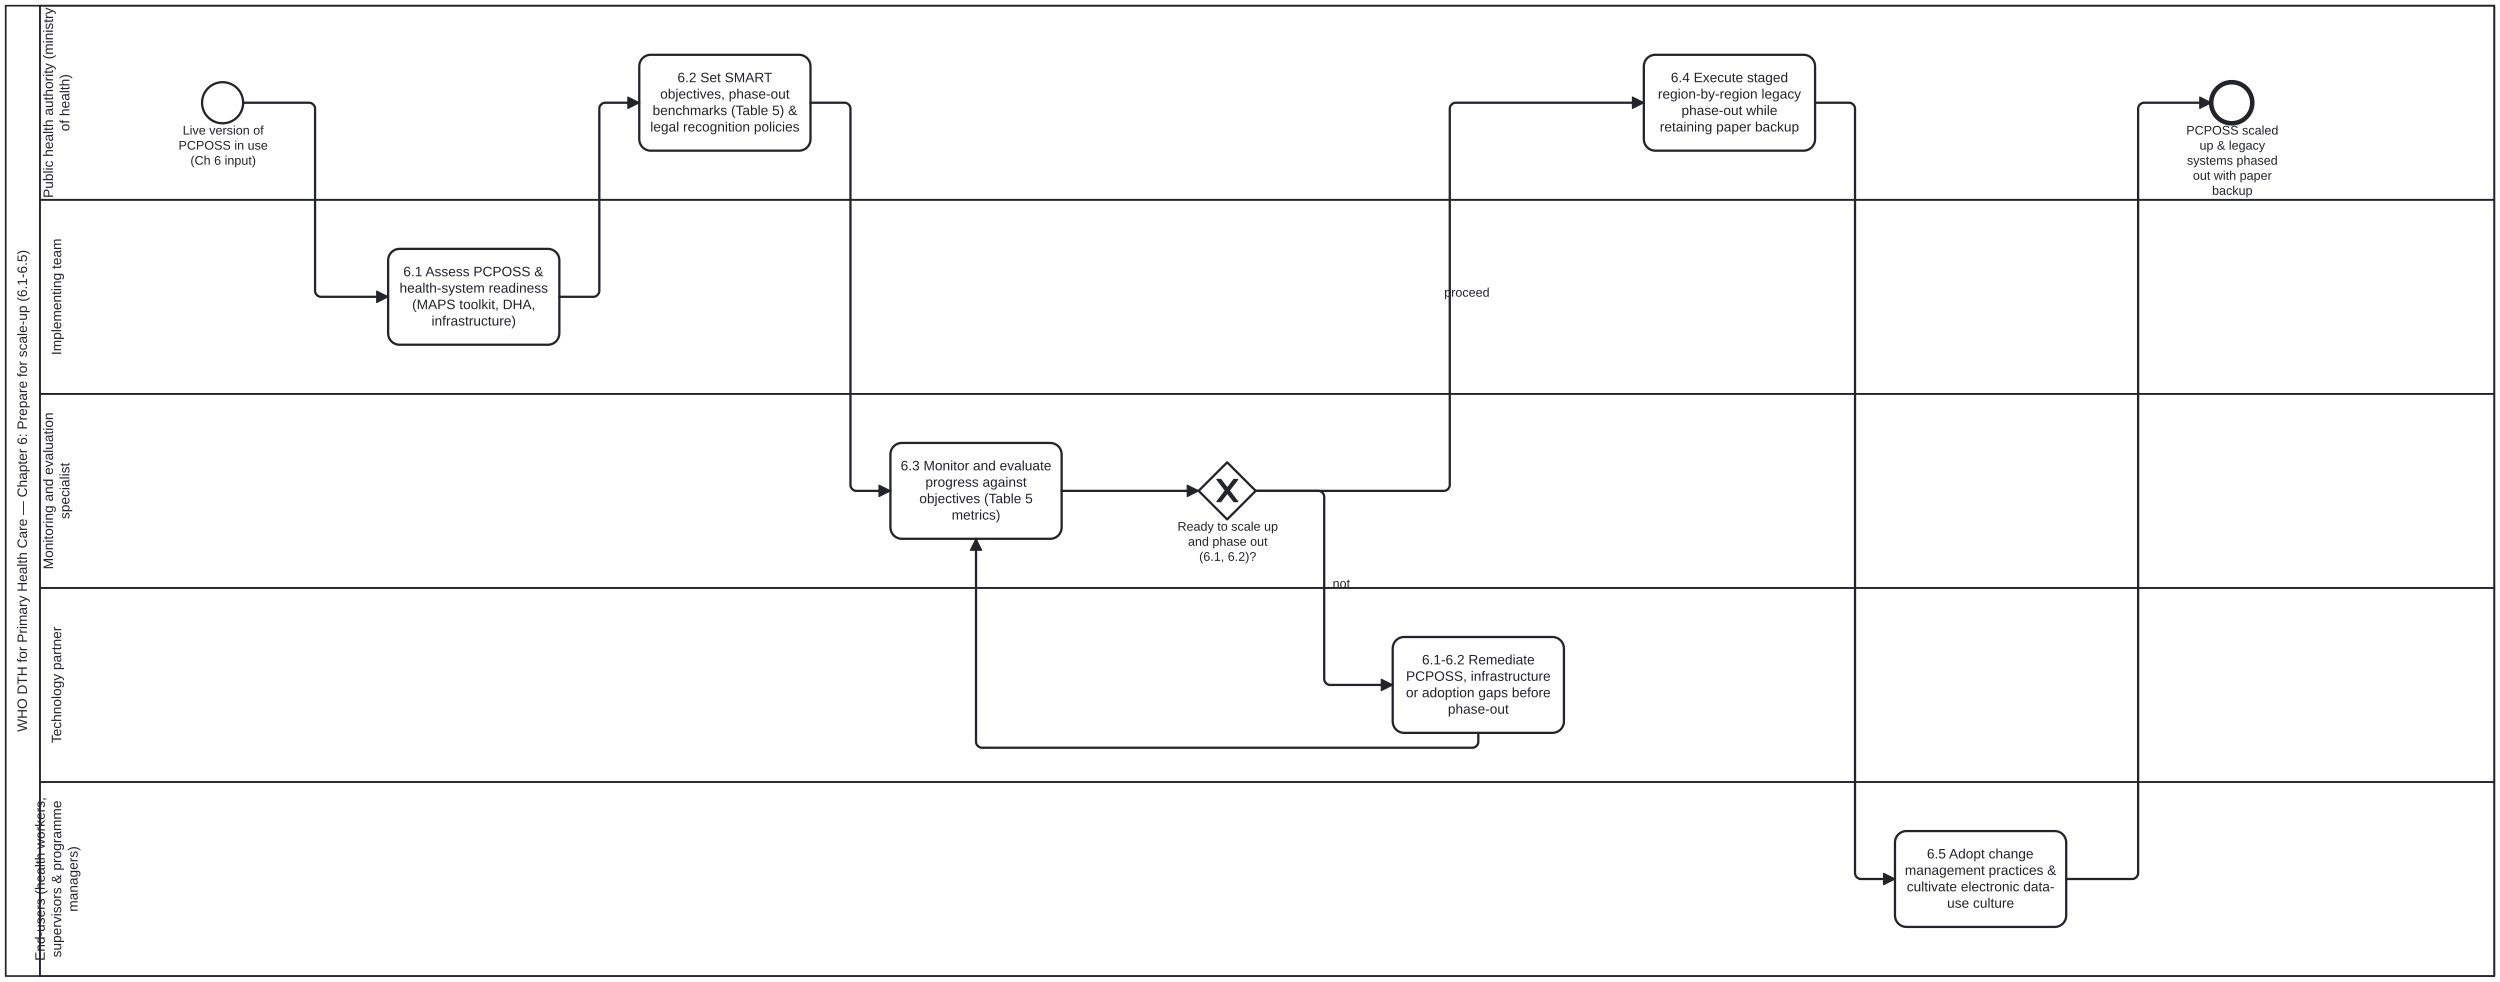
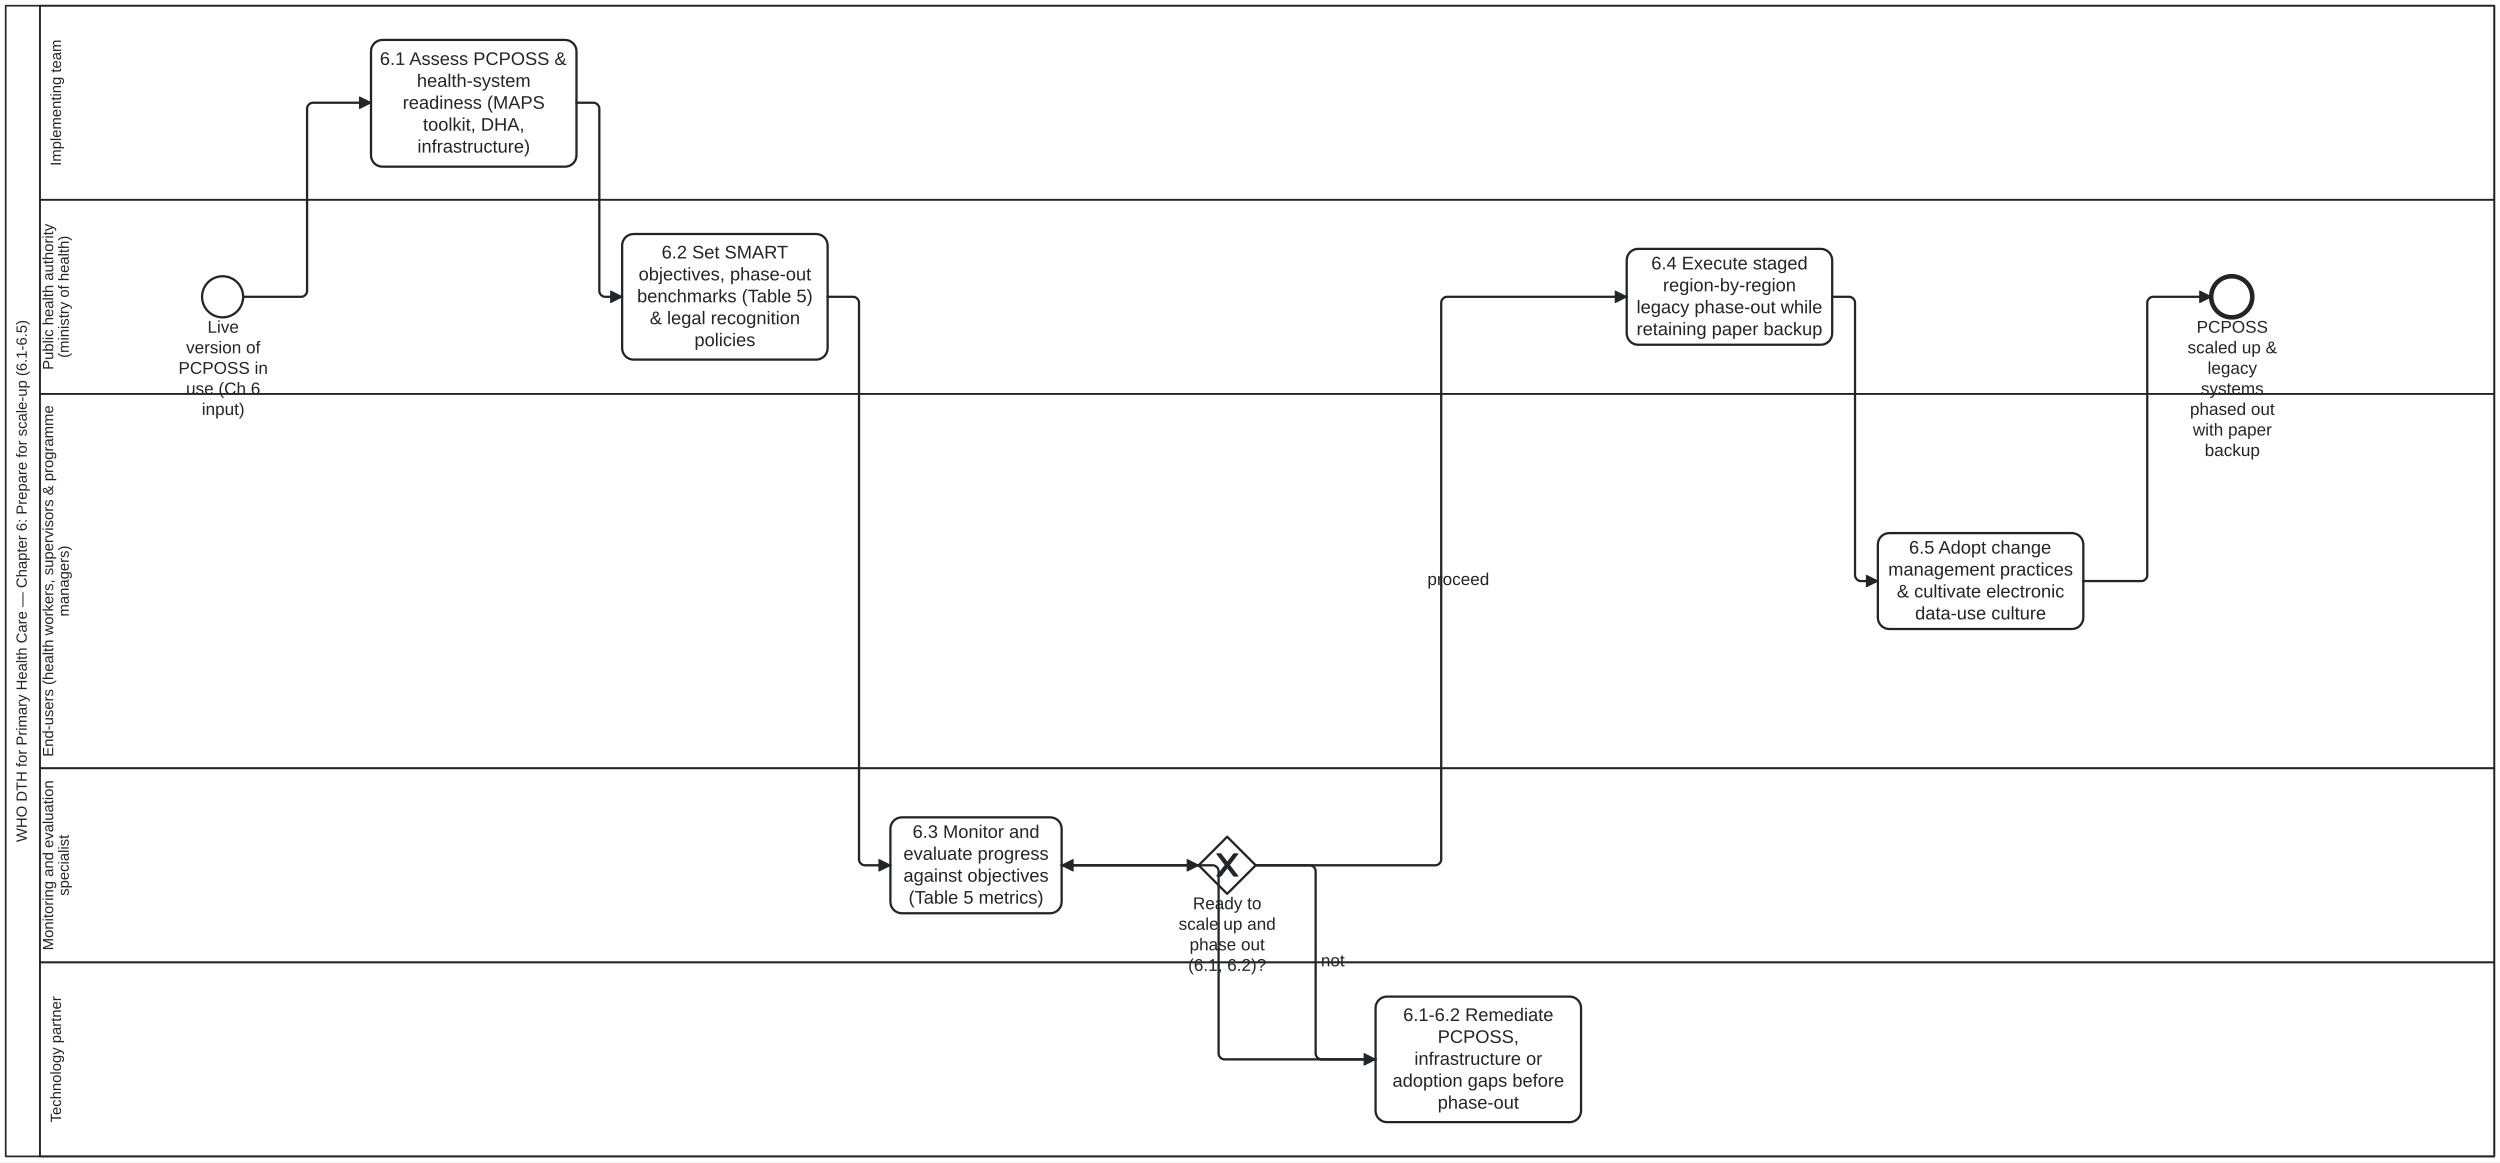
- <svg xmlns="http://www.w3.org/2000/svg" width="100%" style="max-width:100%;height:auto" viewBox="155 75 2190 860" version="1.1">
-   <rect x="155" y="75" width="2190" height="860" fill="#ffffff" />
+ <svg xmlns="http://www.w3.org/2000/svg" width="100%" style="max-width:100%;height:auto" viewBox="155 75 2190 1018" version="1.1">
+   <rect x="155" y="75" width="2190" height="1018" fill="#ffffff" />
  <g class="djs-group">
    <g class="djs-element djs-shape" data-element-id="Participant_Process_ScaleUp" style="display: block;" transform="matrix(1 0 0 1 160 80)">
      <g class="djs-visual">
-         <rect x="0" y="0" width="2180" height="850" rx="0" ry="0" style="stroke-linecap: round; stroke-linejoin: round; stroke: rgb(34, 36, 42); stroke-width: 1.5px; fill: white; fill-opacity: 0.95;" />
-         <path style="fill: none; stroke-linecap: round; stroke-linejoin: round; stroke: rgb(34, 36, 42); stroke-width: 1.5px;" d="M30,0L30,850" />
-         <text lineHeight="1.2" class="djs-label" style="font-family: Arial, sans-serif; font-size: 12px; font-weight: normal; fill: rgb(34, 36, 42);" transform="matrix(-1.83697e-16 -1 1 -1.83697e-16 0 850)">
-           <tspan x="213.934" y="18.6">WHO DTH for Primary Health Care — Chapter 6: Prepare for scale-up (6.1-6.5)</tspan>
+         <rect x="0" y="0" width="2180" height="1008" rx="0" ry="0" style="stroke-linecap: round; stroke-linejoin: round; stroke: rgb(34, 36, 42); stroke-width: 1.5px; fill: white; fill-opacity: 0.95;" />
+         <path style="fill: none; stroke-linecap: round; stroke-linejoin: round; stroke: rgb(34, 36, 42); stroke-width: 1.5px;" d="M30,0L30,1008" />
+         <text lineHeight="1.05" class="djs-label" transform="matrix(-1.83697e-16 -1 1 -1.83697e-16 0 1008)" style="font-family: Arial, sans-serif; font-size: 13px; font-weight: normal; fill: rgb(34, 36, 42);">
+           <tspan x="275.345" y="18.413">WHO DTH for Primary Health Care — Chapter 6: Prepare for scale-up (6.1-6.5)</tspan>
        </text>
      </g>
-       <rect class="djs-hit djs-hit-all" x="0" y="0" width="2180" height="850" style="fill: none; stroke-opacity: 0; stroke: white; stroke-width: 15px;" />
+       <rect class="djs-hit djs-hit-all" x="0" y="0" width="2180" height="1008" style="fill: none; stroke-opacity: 0; stroke: white; stroke-width: 15px;" />
    </g>
    <g class="djs-children">
      <g class="djs-group">
-         <g class="djs-element djs-shape" data-element-id="Lane-Ch6-Users" style="display: block;" transform="matrix(1 0 0 1 190 760)">
+         <g class="djs-element djs-shape" data-element-id="Lane-Ch6-Users" style="display: block;" transform="matrix(1 0 0 1 190 420)">
+           <g class="djs-visual">
+             <rect x="0" y="0" width="2150" height="328" rx="0" ry="0" style="stroke-linecap: round; stroke-linejoin: round; stroke: rgb(34, 36, 42); stroke-width: 1.5px; fill: white; fill-opacity: 0.25;" />
+             <text lineHeight="1.05" class="djs-label" transform="matrix(-1.83697e-16 -1 1 -1.83697e-16 0 328)" style="font-family: Arial, sans-serif; font-size: 13px; font-weight: normal; fill: rgb(34, 36, 42);">
+               <tspan x="10.111" y="11.588">End-users (health workers, supervisors &amp; programme </tspan>
+               <tspan x="132.931" y="25.238">managers)</tspan>
+             </text>
+           </g>
+           <rect class="djs-hit djs-hit-all" x="0" y="0" width="2150" height="328" style="fill: none; stroke-opacity: 0; stroke: white; stroke-width: 15px;" />
+         </g>
+       </g>
+       <g class="djs-group">
+         <g class="djs-element djs-shape" data-element-id="Lane-Ch6-Tech" style="display: block;" transform="matrix(1 0 0 1 190 918)">
          <g class="djs-visual">
            <rect x="0" y="0" width="2150" height="170" rx="0" ry="0" style="stroke-linecap: round; stroke-linejoin: round; stroke: rgb(34, 36, 42); stroke-width: 1.5px; fill: white; fill-opacity: 0.25;" />
-             <text lineHeight="1.2" class="djs-label" style="font-family: Arial, sans-serif; font-size: 12px; font-weight: normal; fill: rgb(34, 36, 42);" transform="matrix(-1.83697e-16 -1 1 -1.83697e-16 0 170)">
-               <tspan x="13.305" y="4.2">End-users (health workers, </tspan>
-               <tspan x="16.311" y="18.6">supervisors &amp; programme </tspan>
-               <tspan x="56.321" y="33">managers)</tspan>
+             <text lineHeight="1.05" class="djs-label" transform="matrix(-1.83697e-16 -1 1 -1.83697e-16 0 170)" style="font-family: Arial, sans-serif; font-size: 13px; font-weight: normal; fill: rgb(34, 36, 42);">
+               <tspan x="29.715" y="18.413">Technology partner</tspan>
            </text>
          </g>
          <rect class="djs-hit djs-hit-all" x="0" y="0" width="2150" height="170" style="fill: none; stroke-opacity: 0; stroke: white; stroke-width: 15px;" />
        </g>
      </g>
      <g class="djs-group">
-         <g class="djs-element djs-shape" data-element-id="Lane-Ch6-Tech" style="display: block;" transform="matrix(1 0 0 1 190 590)">
+         <g class="djs-element djs-shape" data-element-id="Lane-Ch6-ME" style="display: block;" transform="matrix(1 0 0 1 190 748)">
          <g class="djs-visual">
            <rect x="0" y="0" width="2150" height="170" rx="0" ry="0" style="stroke-linecap: round; stroke-linejoin: round; stroke: rgb(34, 36, 42); stroke-width: 1.5px; fill: white; fill-opacity: 0.25;" />
-             <text lineHeight="1.2" class="djs-label" style="font-family: Arial, sans-serif; font-size: 12px; font-weight: normal; fill: rgb(34, 36, 42);" transform="matrix(-1.83697e-16 -1 1 -1.83697e-16 0 170)">
-               <tspan x="33.968" y="18.6">Technology partner</tspan>
+             <text lineHeight="1.05" class="djs-label" transform="matrix(-1.83697e-16 -1 1 -1.83697e-16 0 170)" style="font-family: Arial, sans-serif; font-size: 13px; font-weight: normal; fill: rgb(34, 36, 42);">
+               <tspan x="10.561" y="11.588">Monitoring and evaluation </tspan>
+               <tspan x="58.267" y="25.238">specialist</tspan>
            </text>
          </g>
          <rect class="djs-hit djs-hit-all" x="0" y="0" width="2150" height="170" style="fill: none; stroke-opacity: 0; stroke: white; stroke-width: 15px;" />
        </g>
      </g>
      <g class="djs-group">
-         <g class="djs-element djs-shape" data-element-id="Lane-Ch6-ME" style="display: block;" transform="matrix(1 0 0 1 190 420)">
+         <g class="djs-element djs-shape" data-element-id="Lane-Ch6-Impl" style="display: block;" transform="matrix(1 0 0 1 190 80)">
          <g class="djs-visual">
            <rect x="0" y="0" width="2150" height="170" rx="0" ry="0" style="stroke-linecap: round; stroke-linejoin: round; stroke: rgb(34, 36, 42); stroke-width: 1.5px; fill: white; fill-opacity: 0.25;" />
-             <text lineHeight="1.2" class="djs-label" style="font-family: Arial, sans-serif; font-size: 12px; font-weight: normal; fill: rgb(34, 36, 42);" transform="matrix(-1.83697e-16 -1 1 -1.83697e-16 0 170)">
-               <tspan x="16.287" y="11.4">Monitoring and evaluation </tspan>
-               <tspan x="60.323" y="25.8">specialist</tspan>
+             <text lineHeight="1.05" class="djs-label" transform="matrix(-1.83697e-16 -1 1 -1.83697e-16 0 170)" style="font-family: Arial, sans-serif; font-size: 13px; font-weight: normal; fill: rgb(34, 36, 42);">
+               <tspan x="29.725" y="18.413">Implementing team</tspan>
            </text>
          </g>
          <rect class="djs-hit djs-hit-all" x="0" y="0" width="2150" height="170" style="fill: none; stroke-opacity: 0; stroke: white; stroke-width: 15px;" />
        </g>
      </g>
      <g class="djs-group">
-         <g class="djs-element djs-shape" data-element-id="Lane-Ch6-Impl" style="display: block;" transform="matrix(1 0 0 1 190 250)">
+         <g class="djs-element djs-shape" data-element-id="Lane-Ch6-PHA" style="display: block;" transform="matrix(1 0 0 1 190 250)">
          <g class="djs-visual">
            <rect x="0" y="0" width="2150" height="170" rx="0" ry="0" style="stroke-linecap: round; stroke-linejoin: round; stroke: rgb(34, 36, 42); stroke-width: 1.5px; fill: white; fill-opacity: 0.25;" />
-             <text lineHeight="1.2" class="djs-label" style="font-family: Arial, sans-serif; font-size: 12px; font-weight: normal; fill: rgb(34, 36, 42);" transform="matrix(-1.83697e-16 -1 1 -1.83697e-16 0 170)">
-               <tspan x="33.977" y="18.6">Implementing team</tspan>
+             <text lineHeight="1.05" class="djs-label" transform="matrix(-1.83697e-16 -1 1 -1.83697e-16 0 170)" style="font-family: Arial, sans-serif; font-size: 13px; font-weight: normal; fill: rgb(34, 36, 42);">
+               <tspan x="21.044" y="11.588">Public health authority </tspan>
+               <tspan x="31.54" y="25.238">(ministry of health)</tspan>
            </text>
          </g>
          <rect class="djs-hit djs-hit-all" x="0" y="0" width="2150" height="170" style="fill: none; stroke-opacity: 0; stroke: white; stroke-width: 15px;" />
        </g>
      </g>
      <g class="djs-group">
-         <g class="djs-element djs-shape" data-element-id="Lane-Ch6-PHA" style="display: block;" transform="matrix(1 0 0 1 190 80)">
-           <g class="djs-visual">
-             <rect x="0" y="0" width="2150" height="170" rx="0" ry="0" style="stroke-linecap: round; stroke-linejoin: round; stroke: rgb(34, 36, 42); stroke-width: 1.5px; fill: white; fill-opacity: 0.25;" />
-             <text lineHeight="1.2" class="djs-label" style="font-family: Arial, sans-serif; font-size: 12px; font-weight: normal; fill: rgb(34, 36, 42);" transform="matrix(-1.83697e-16 -1 1 -1.83697e-16 0 170)">
-               <tspan x="1.633" y="11.4">Public health authority (ministry</tspan>
-               <tspan x="59.983" y="25.8">of health)</tspan>
-             </text>
-           </g>
-           <rect class="djs-hit djs-hit-all" x="0" y="0" width="2150" height="170" style="fill: none; stroke-opacity: 0; stroke: white; stroke-width: 15px;" />
-         </g>
-       </g>
-       <g class="djs-group">
-         <g class="djs-element djs-shape" data-element-id="Start_Ch6" style="display: block;" transform="matrix(1 0 0 1 332 147)">
+         <g class="djs-element djs-shape" data-element-id="Start_Ch6" style="display: block;" transform="matrix(1 0 0 1 332 317)">
          <g class="djs-visual">
            <circle cx="18" cy="18" r="18" style="stroke-linecap: round; stroke-linejoin: round; stroke: rgb(34, 36, 42); stroke-width: 2px; fill: white; fill-opacity: 0.95;" />
          </g>
          <rect class="djs-hit djs-hit-all" x="0" y="0" width="36" height="36" style="fill: none; stroke-opacity: 0; stroke: white; stroke-width: 15px;" />
        </g>
      </g>
      <g class="djs-group">
-         <g class="djs-element djs-shape" data-element-id="Start_Ch6_label" style="display: block;" transform="matrix(1 0 0 1 311 183)">
-           <g class="djs-visual">
-             <text lineHeight="1.2" class="djs-label" style="font-family: Arial, sans-serif; font-size: 11px; font-weight: normal; fill: rgb(34, 36, 42);">
-               <tspan x="4.037" y="9.9">Live version of</tspan>
-               <tspan x="0.372" y="23.1">PCPOSS in use </tspan>
-               <tspan x="10.765" y="36.3">(Ch 6 input)</tspan>
-             </text>
-           </g>
-           <rect class="djs-hit djs-hit-all" x="0" y="0" width="79" height="40" style="fill: none; stroke-opacity: 0; stroke: white; stroke-width: 15px;" />
-         </g>
-       </g>
-       <g class="djs-group">
-         <g class="djs-element djs-shape" data-element-id="Task_6_1_AssessReadiness" style="display: block;" transform="matrix(1 0 0 1 495 293)">
+         <g class="djs-element djs-shape" data-element-id="Start_Ch6_label" style="display: block;" transform="matrix(1 0 0 1 310 353)">
+           <g class="djs-visual">
+             <text lineHeight="1.2" class="djs-label" style="font-family: Arial, sans-serif; font-size: 15px; font-weight: normal; fill: rgb(34, 36, 42);">
+               <tspan x="26.741" y="13.5">Live </tspan>
+               <tspan x="7.984" y="31.5">version of </tspan>
+               <tspan x="1.319" y="49.5">PCPOSS in </tspan>
+               <tspan x="7.984" y="67.5">use (Ch 6 </tspan>
+               <tspan x="21.739" y="85.5">input)</tspan>
+             </text>
+           </g>
+           <rect class="djs-hit djs-hit-all" x="0" y="0" width="81" height="72" style="fill: none; stroke-opacity: 0; stroke: white; stroke-width: 15px;" />
+         </g>
+       </g>
+       <g class="djs-group">
+         <g class="djs-element djs-shape" data-element-id="Task_6_1_AssessReadiness" style="display: block;" transform="matrix(1 0 0 1 480 110)">
+           <g class="djs-visual">
+             <rect x="0" y="0" width="180" height="111" rx="10" ry="10" style="stroke-linecap: round; stroke-linejoin: round; stroke: rgb(34, 36, 42); stroke-width: 2px; fill: white; fill-opacity: 0.95;" />
+             <text lineHeight="1.2" class="djs-label" style="font-family: Arial, sans-serif; font-size: 16px; font-weight: normal; fill: rgb(34, 36, 42);">
+               <tspan x="7.746" y="21.9">6.1 Assess PCPOSS &amp; </tspan>
+               <tspan x="40.203" y="41.1">health-system </tspan>
+               <tspan x="27.754" y="60.3">readiness (MAPS </tspan>
+               <tspan x="45.543" y="79.5">toolkit, DHA, </tspan>
+               <tspan x="40.652" y="98.7">infrastructure)</tspan>
+             </text>
+           </g>
+           <rect class="djs-hit djs-hit-all" x="0" y="0" width="180" height="111" style="fill: none; stroke-opacity: 0; stroke: white; stroke-width: 15px;" />
+         </g>
+       </g>
+       <g class="djs-group">
+         <g class="djs-element djs-shape" data-element-id="Task_6_2_DefineObjectives" style="display: block;" transform="matrix(1 0 0 1 700 280)">
+           <g class="djs-visual">
+             <rect x="0" y="0" width="180" height="110" rx="10" ry="10" style="stroke-linecap: round; stroke-linejoin: round; stroke: rgb(34, 36, 42); stroke-width: 2px; fill: white; fill-opacity: 0.95;" />
+             <text lineHeight="1.2" class="djs-label" style="font-family: Arial, sans-serif; font-size: 16px; font-weight: normal; fill: rgb(34, 36, 42);">
+               <tspan x="34.57" y="21.4">6.2 Set SMART </tspan>
+               <tspan x="14.398" y="40.6">objectives, phase-out </tspan>
+               <tspan x="13.078" y="59.8">benchmarks (Table 5) </tspan>
+               <tspan x="24.18" y="79">&amp; legal recognition </tspan>
+               <tspan x="63.32" y="98.2">policies</tspan>
+             </text>
+           </g>
+           <rect class="djs-hit djs-hit-all" x="0" y="0" width="180" height="110" style="fill: none; stroke-opacity: 0; stroke: white; stroke-width: 15px;" />
+         </g>
+       </g>
+       <g class="djs-group">
+         <g class="djs-element djs-shape" data-element-id="Task_6_3_MonitorObjectives" style="display: block;" transform="matrix(1 0 0 1 935 791)">
          <g class="djs-visual">
            <rect x="0" y="0" width="150" height="84" rx="10" ry="10" style="stroke-linecap: round; stroke-linejoin: round; stroke: rgb(34, 36, 42); stroke-width: 2px; fill: white; fill-opacity: 0.95;" />
-             <text lineHeight="1.2" class="djs-label" style="font-family: Arial, sans-serif; font-size: 12px; font-weight: normal; fill: rgb(34, 36, 42);">
-               <tspan x="13.31" y="24">6.1 Assess PCPOSS &amp; </tspan>
-               <tspan x="9.97" y="38.4">health-system readiness </tspan>
-               <tspan x="20.988" y="52.8">(MAPS toolkit, DHA, </tspan>
-               <tspan x="37.989" y="67.2">infrastructure)</tspan>
+             <text lineHeight="1.2" class="djs-label" style="font-family: Arial, sans-serif; font-size: 16px; font-weight: normal; fill: rgb(34, 36, 42);">
+               <tspan x="19.41" y="18">6.3 Monitor and </tspan>
+               <tspan x="11.406" y="37.2">evaluate progress </tspan>
+               <tspan x="11.406" y="56.4">against objectives </tspan>
+               <tspan x="15.875" y="75.6">(Table 5 metrics)</tspan>
            </text>
          </g>
          <rect class="djs-hit djs-hit-all" x="0" y="0" width="150" height="84" style="fill: none; stroke-opacity: 0; stroke: white; stroke-width: 15px;" />
        </g>
      </g>
      <g class="djs-group">
-         <g class="djs-element djs-shape" data-element-id="Task_6_2_DefineObjectives" style="display: block;" transform="matrix(1 0 0 1 715 123)">
-           <g class="djs-visual">
-             <rect x="0" y="0" width="150" height="84" rx="10" ry="10" style="stroke-linecap: round; stroke-linejoin: round; stroke: rgb(34, 36, 42); stroke-width: 2px; fill: white; fill-opacity: 0.95;" />
-             <text lineHeight="1.2" class="djs-label" style="font-family: Arial, sans-serif; font-size: 12px; font-weight: normal; fill: rgb(34, 36, 42);">
-               <tspan x="33.428" y="24">6.2 Set SMART </tspan>
-               <tspan x="18.299" y="38.4">objectives, phase-out </tspan>
-               <tspan x="11.64" y="52.8">benchmarks (Table 5) &amp; </tspan>
-               <tspan x="9.627" y="67.2">legal recognition policies</tspan>
-             </text>
-           </g>
-           <rect class="djs-hit djs-hit-all" x="0" y="0" width="150" height="84" style="fill: none; stroke-opacity: 0; stroke: white; stroke-width: 15px;" />
-         </g>
-       </g>
-       <g class="djs-group">
-         <g class="djs-element djs-shape" data-element-id="Task_6_3_MonitorObjectives" style="display: block;" transform="matrix(1 0 0 1 935 463)">
-           <g class="djs-visual">
-             <rect x="0" y="0" width="150" height="84" rx="10" ry="10" style="stroke-linecap: round; stroke-linejoin: round; stroke: rgb(34, 36, 42); stroke-width: 2px; fill: white; fill-opacity: 0.95;" />
-             <text lineHeight="1.2" class="djs-label" style="font-family: Arial, sans-serif; font-size: 12px; font-weight: normal; fill: rgb(34, 36, 42);">
-               <tspan x="8.956" y="24">6.3 Monitor and evaluate </tspan>
-               <tspan x="30.642" y="38.4">progress against </tspan>
-               <tspan x="25.307" y="52.8">objectives (Table 5 </tspan>
-               <tspan x="53.669" y="67.2">metrics)</tspan>
-             </text>
-           </g>
-           <rect class="djs-hit djs-hit-all" x="0" y="0" width="150" height="84" style="fill: none; stroke-opacity: 0; stroke: white; stroke-width: 15px;" />
-         </g>
-       </g>
-       <g class="djs-group">
-         <g class="djs-element djs-shape" data-element-id="GW_ReadyToScaleUp" style="display: block;" transform="matrix(1 0 0 1 1205 480)">
+         <g class="djs-element djs-shape" data-element-id="GW_ReadyToScaleUp" style="display: block;" transform="matrix(1 0 0 1 1205 808)">
          <g class="djs-visual">
            <polygon points="25,0 50,25 25,50 0,25" style="stroke-linecap: round; stroke-linejoin: round; stroke: rgb(34, 36, 42); stroke-width: 2px; fill: white; fill-opacity: 0.95;" />
            <path d="m 16,15 7.429,9.714 -7.429,9.714 3.429,0 5.714,-7.464 5.714,7.464 3.429,0 -7.429,-9.714 7.429,-9.714 -3.429,0 -5.714,7.464 -5.714,-7.464 -3.429,0 z" style="fill: rgb(34, 36, 42); stroke-linecap: round; stroke-linejoin: round; stroke: rgb(34, 36, 42); stroke-width: 1px;" />
          </g>
          <rect class="djs-hit djs-hit-all" x="0" y="0" width="50" height="50" style="fill: none; stroke-opacity: 0; stroke: white; stroke-width: 15px;" />
        </g>
      </g>
      <g class="djs-group">
-         <g class="djs-element djs-shape" data-element-id="GW_ReadyToScaleUp_label" style="display: block;" transform="matrix(1 0 0 1 1186 530)">
-           <g class="djs-visual">
-             <text lineHeight="1.2" class="djs-label" style="font-family: Arial, sans-serif; font-size: 11px; font-weight: normal; fill: rgb(34, 36, 42);">
-               <tspan x="0.473" y="9.9">Ready to scale up</tspan>
-               <tspan x="9.636" y="23.1">and phase out </tspan>
-               <tspan x="19.43" y="36.3">(6.1, 6.2)?</tspan>
-             </text>
-           </g>
-           <rect class="djs-hit djs-hit-all" x="0" y="0" width="89" height="40" style="fill: none; stroke-opacity: 0; stroke: white; stroke-width: 15px;" />
-         </g>
-       </g>
-       <g class="djs-group">
-         <g class="djs-element djs-shape" data-element-id="Task_6_1_RemediateGaps" style="display: block;" transform="matrix(1 0 0 1 1375 633)">
-           <g class="djs-visual">
-             <rect x="0" y="0" width="150" height="84" rx="10" ry="10" style="stroke-linecap: round; stroke-linejoin: round; stroke: rgb(34, 36, 42); stroke-width: 2px; fill: white; fill-opacity: 0.95;" />
-             <text lineHeight="1.2" class="djs-label" style="font-family: Arial, sans-serif; font-size: 12px; font-weight: normal; fill: rgb(34, 36, 42);">
-               <tspan x="25.638" y="24">6.1-6.2 Remediate </tspan>
-               <tspan x="11.646" y="38.4">PCPOSS, infrastructure </tspan>
-               <tspan x="11.619" y="52.8">or adoption gaps before </tspan>
-               <tspan x="48.313" y="67.2">phase-out</tspan>
-             </text>
-           </g>
-           <rect class="djs-hit djs-hit-all" x="0" y="0" width="150" height="84" style="fill: none; stroke-opacity: 0; stroke: white; stroke-width: 15px;" />
-         </g>
-       </g>
-       <g class="djs-group">
-         <g class="djs-element djs-shape" data-element-id="Task_6_4_StagedPhaseOut" style="display: block;" transform="matrix(1 0 0 1 1595 123)">
-           <g class="djs-visual">
-             <rect x="0" y="0" width="150" height="84" rx="10" ry="10" style="stroke-linecap: round; stroke-linejoin: round; stroke: rgb(34, 36, 42); stroke-width: 2px; fill: white; fill-opacity: 0.95;" />
-             <text lineHeight="1.2" class="djs-label" style="font-family: Arial, sans-serif; font-size: 12px; font-weight: normal; fill: rgb(34, 36, 42);">
-               <tspan x="23.631" y="24">6.4 Execute staged </tspan>
-               <tspan x="12.299" y="38.4">region-by-region legacy </tspan>
-               <tspan x="32.974" y="52.8">phase-out while </tspan>
-               <tspan x="13.957" y="67.2">retaining paper backup</tspan>
-             </text>
-           </g>
-           <rect class="djs-hit djs-hit-all" x="0" y="0" width="150" height="84" style="fill: none; stroke-opacity: 0; stroke: white; stroke-width: 15px;" />
-         </g>
-       </g>
-       <g class="djs-group">
-         <g class="djs-element djs-shape" data-element-id="Task_6_5_ChangeManagement" style="display: block;" transform="matrix(1 0 0 1 1815 803)">
-           <g class="djs-visual">
-             <rect x="0" y="0" width="150" height="84" rx="10" ry="10" style="stroke-linecap: round; stroke-linejoin: round; stroke: rgb(34, 36, 42); stroke-width: 2px; fill: white; fill-opacity: 0.95;" />
-             <text lineHeight="1.2" class="djs-label" style="font-family: Arial, sans-serif; font-size: 12px; font-weight: normal; fill: rgb(34, 36, 42);">
-               <tspan x="27.961" y="24">6.5 Adopt change </tspan>
-               <tspan x="8.634" y="38.4">management practices &amp; </tspan>
-               <tspan x="10.301" y="52.8">cultivate electronic data-</tspan>
-               <tspan x="45.65" y="67.2">use culture</tspan>
-             </text>
-           </g>
-           <rect class="djs-hit djs-hit-all" x="0" y="0" width="150" height="84" style="fill: none; stroke-opacity: 0; stroke: white; stroke-width: 15px;" />
-         </g>
-       </g>
-       <g class="djs-group">
-         <g class="djs-element djs-shape" data-element-id="End_Ch6" style="display: block;" transform="matrix(1 0 0 1 2092 147)">
+         <g class="djs-element djs-shape" data-element-id="GW_ReadyToScaleUp_label" style="display: block;" transform="matrix(1 0 0 1 1187 858)">
+           <g class="djs-visual">
+             <text lineHeight="1.2" class="djs-label" style="font-family: Arial, sans-serif; font-size: 15px; font-weight: normal; fill: rgb(34, 36, 42);">
+               <tspan x="12.982" y="13.5">Ready to </tspan>
+               <tspan x="0.468" y="31.5">scale up and</tspan>
+               <tspan x="10.056" y="49.5">phase out </tspan>
+               <tspan x="8.814" y="67.5">(6.1, 6.2)?</tspan>
+             </text>
+           </g>
+           <rect class="djs-hit djs-hit-all" x="0" y="0" width="86" height="72" style="fill: none; stroke-opacity: 0; stroke: white; stroke-width: 15px;" />
+         </g>
+       </g>
+       <g class="djs-group">
+         <g class="djs-element djs-shape" data-element-id="Task_6_1_RemediateGaps" style="display: block;" transform="matrix(1 0 0 1 1360 948)">
+           <g class="djs-visual">
+             <rect x="0" y="0" width="180" height="110" rx="10" ry="10" style="stroke-linecap: round; stroke-linejoin: round; stroke: rgb(34, 36, 42); stroke-width: 2px; fill: white; fill-opacity: 0.95;" />
+             <text lineHeight="1.2" class="djs-label" style="font-family: Arial, sans-serif; font-size: 16px; font-weight: normal; fill: rgb(34, 36, 42);">
+               <tspan x="24.184" y="21.4">6.1-6.2 Remediate </tspan>
+               <tspan x="54.434" y="40.6">PCPOSS, </tspan>
+               <tspan x="33.98" y="59.8">infrastructure or </tspan>
+               <tspan x="14.828" y="79">adoption gaps before </tspan>
+               <tspan x="54.418" y="98.2">phase-out</tspan>
+             </text>
+           </g>
+           <rect class="djs-hit djs-hit-all" x="0" y="0" width="180" height="110" style="fill: none; stroke-opacity: 0; stroke: white; stroke-width: 15px;" />
+         </g>
+       </g>
+       <g class="djs-group">
+         <g class="djs-element djs-shape" data-element-id="Task_6_4_StagedPhaseOut" style="display: block;" transform="matrix(1 0 0 1 1580 293)">
+           <g class="djs-visual">
+             <rect x="0" y="0" width="180" height="84" rx="10" ry="10" style="stroke-linecap: round; stroke-linejoin: round; stroke: rgb(34, 36, 42); stroke-width: 2px; fill: white; fill-opacity: 0.95;" />
+             <text lineHeight="1.2" class="djs-label" style="font-family: Arial, sans-serif; font-size: 16px; font-weight: normal; fill: rgb(34, 36, 42);">
+               <tspan x="21.508" y="18">6.4 Execute staged </tspan>
+               <tspan x="31.746" y="37.2">region-by-region </tspan>
+               <tspan x="8.617" y="56.4">legacy phase-out while</tspan>
+               <tspan x="8.609" y="75.6">retaining paper backup</tspan>
+             </text>
+           </g>
+           <rect class="djs-hit djs-hit-all" x="0" y="0" width="180" height="84" style="fill: none; stroke-opacity: 0; stroke: white; stroke-width: 15px;" />
+         </g>
+       </g>
+       <g class="djs-group">
+         <g class="djs-element djs-shape" data-element-id="Task_6_5_ChangeManagement" style="display: block;" transform="matrix(1 0 0 1 1800 542)">
+           <g class="djs-visual">
+             <rect x="0" y="0" width="180" height="84" rx="10" ry="10" style="stroke-linecap: round; stroke-linejoin: round; stroke: rgb(34, 36, 42); stroke-width: 2px; fill: white; fill-opacity: 0.95;" />
+             <text lineHeight="1.2" class="djs-label" style="font-family: Arial, sans-serif; font-size: 16px; font-weight: normal; fill: rgb(34, 36, 42);">
+               <tspan x="27.281" y="18">6.5 Adopt change </tspan>
+               <tspan x="9.07" y="37.2">management practices </tspan>
+               <tspan x="16.633" y="56.4">&amp; cultivate electronic </tspan>
+               <tspan x="32.633" y="75.6">data-use culture</tspan>
+             </text>
+           </g>
+           <rect class="djs-hit djs-hit-all" x="0" y="0" width="180" height="84" style="fill: none; stroke-opacity: 0; stroke: white; stroke-width: 15px;" />
+         </g>
+       </g>
+       <g class="djs-group">
+         <g class="djs-element djs-shape" data-element-id="End_Ch6" style="display: block;" transform="matrix(1 0 0 1 2092 317)">
          <g class="djs-visual">
            <circle cx="18" cy="18" r="18" style="stroke-linecap: round; stroke-linejoin: round; stroke: rgb(34, 36, 42); stroke-width: 4px; fill: white; fill-opacity: 0.95;" />
          </g>
          <rect class="djs-hit djs-hit-all" x="0" y="0" width="36" height="36" style="fill: none; stroke-opacity: 0; stroke: white; stroke-width: 15px;" />
        </g>
      </g>
      <g class="djs-group">
-         <g class="djs-element djs-shape" data-element-id="End_Ch6_label" style="display: block;" transform="matrix(1 0 0 1 2070 183)">
-           <g class="djs-visual">
-             <text lineHeight="1.2" class="djs-label" style="font-family: Arial, sans-serif; font-size: 11px; font-weight: normal; fill: rgb(34, 36, 42);">
-               <tspan x="0.15" y="9.9">PCPOSS scaled </tspan>
-               <tspan x="11.759" y="23.1">up &amp; legacy </tspan>
-               <tspan x="0.759" y="36.3">systems phased </tspan>
-               <tspan x="5.95" y="49.5">out with paper </tspan>
-               <tspan x="22.765" y="62.7">backup</tspan>
-             </text>
-           </g>
-           <rect class="djs-hit djs-hit-all" x="0" y="0" width="81" height="66" style="fill: none; stroke-opacity: 0; stroke: white; stroke-width: 15px;" />
+         <g class="djs-element djs-shape" data-element-id="End_Ch6_label" style="display: block;" transform="matrix(1 0 0 1 2071 353)">
+           <g class="djs-visual">
+             <text lineHeight="1.2" class="djs-label" style="font-family: Arial, sans-serif; font-size: 15px; font-weight: normal; fill: rgb(34, 36, 42);">
+               <tspan x="8.24" y="13.5">PCPOSS </tspan>
+               <tspan x="0.308" y="31.5">scaled up &amp;</tspan>
+               <tspan x="17.82" y="49.5">legacy </tspan>
+               <tspan x="11.998" y="67.5">systems </tspan>
+               <tspan x="2.385" y="85.5">phased out </tspan>
+               <tspan x="4.897" y="103.5">with paper </tspan>
+               <tspan x="15.315" y="121.5">backup</tspan>
+             </text>
+           </g>
+           <rect class="djs-hit djs-hit-all" x="0" y="0" width="79" height="126" style="fill: none; stroke-opacity: 0; stroke: white; stroke-width: 15px;" />
        </g>
      </g>
      <g class="djs-group">
        <g class="djs-element djs-connection" data-element-id="Flow_Ch6_1" style="display: block;">
          <g class="djs-visual">
            <defs>
              <marker id="bpmn-marker-1" viewBox="0 0 20 20" refX="11" refY="10" markerWidth="10" markerHeight="10" orient="auto">
                <path d="M 1 5 L 11 10 L 1 15 Z" style="stroke-linecap: round; stroke-linejoin: round; stroke: rgb(34, 36, 42); stroke-width: 1px; fill: rgb(34, 36, 42);" />
              </marker>
            </defs>
-             <path data-corner-radius="5" style="fill: none; stroke-linecap: round; stroke-linejoin: round; stroke: rgb(34, 36, 42); stroke-width: 2px; marker-end: url('#bpmn-marker-1');" d="M368,165L426,165C428.5,165,431,167.5,431,170L431,330C431,332.5,433.5,335,436,335L495,335" />
-           </g>
-           <path d="M368,165L431,165L431,335L495,335" class="djs-hit djs-hit-stroke" style="fill: none; stroke-opacity: 0; stroke: white; stroke-width: 15px;" />
+             <path data-corner-radius="5" style="fill: none; stroke-linecap: round; stroke-linejoin: round; stroke: rgb(34, 36, 42); stroke-width: 2px; marker-end: url('#bpmn-marker-1');" d="M368,335L419,335C421.5,335,424,332.5,424,330L424,170C424,167.5,426.5,165,429,165L480,165" />
+           </g>
+           <path d="M368,335L424,335L424,165L480,165" class="djs-hit djs-hit-stroke" style="fill: none; stroke-opacity: 0; stroke: white; stroke-width: 15px;" />
        </g>
      </g>
      <g class="djs-group">
        <g class="djs-element djs-connection" data-element-id="Flow_Ch6_2" style="display: block;">
          <g class="djs-visual">
            <defs>
              <marker id="bpmn-marker-2" viewBox="0 0 20 20" refX="11" refY="10" markerWidth="10" markerHeight="10" orient="auto">
                <path d="M 1 5 L 11 10 L 1 15 Z" style="stroke-linecap: round; stroke-linejoin: round; stroke: rgb(34, 36, 42); stroke-width: 1px; fill: rgb(34, 36, 42);" />
              </marker>
            </defs>
-             <path data-corner-radius="5" style="fill: none; stroke-linecap: round; stroke-linejoin: round; stroke: rgb(34, 36, 42); stroke-width: 2px; marker-end: url('#bpmn-marker-2');" d="M645,335L675,335C677.5,335,680,332.5,680,330L680,170C680,167.5,682.5,165,685,165L715,165" />
-           </g>
-           <path d="M645,335L680,335L680,165L715,165" class="djs-hit djs-hit-stroke" style="fill: none; stroke-opacity: 0; stroke: white; stroke-width: 15px;" />
+             <path data-corner-radius="5" style="fill: none; stroke-linecap: round; stroke-linejoin: round; stroke: rgb(34, 36, 42); stroke-width: 2px; marker-end: url('#bpmn-marker-2');" d="M660,165L675,165C677.5,165,680,167.5,680,170L680,330C680,332.5,682.5,335,685,335L700,335" />
+           </g>
+           <path d="M660,165L680,165L680,335L700,335" class="djs-hit djs-hit-stroke" style="fill: none; stroke-opacity: 0; stroke: white; stroke-width: 15px;" />
        </g>
      </g>
      <g class="djs-group">
        <g class="djs-element djs-connection" data-element-id="Flow_Ch6_3" style="display: block;">
          <g class="djs-visual">
            <defs>
              <marker id="bpmn-marker-3" viewBox="0 0 20 20" refX="11" refY="10" markerWidth="10" markerHeight="10" orient="auto">
                <path d="M 1 5 L 11 10 L 1 15 Z" style="stroke-linecap: round; stroke-linejoin: round; stroke: rgb(34, 36, 42); stroke-width: 1px; fill: rgb(34, 36, 42);" />
              </marker>
            </defs>
-             <path data-corner-radius="5" style="fill: none; stroke-linecap: round; stroke-linejoin: round; stroke: rgb(34, 36, 42); stroke-width: 2px; marker-end: url('#bpmn-marker-3');" d="M865,165L895,165C897.5,165,900,167.5,900,170L900,500C900,502.5,902.5,505,905,505L935,505" />
-           </g>
-           <path d="M865,165L900,165L900,505L935,505" class="djs-hit djs-hit-stroke" style="fill: none; stroke-opacity: 0; stroke: white; stroke-width: 15px;" />
+             <path data-corner-radius="5" style="fill: none; stroke-linecap: round; stroke-linejoin: round; stroke: rgb(34, 36, 42); stroke-width: 2px; marker-end: url('#bpmn-marker-3');" d="M880,335L902.5,335C905,335,907.5,337.5,907.5,340L907.5,828C907.5,830.5,910,833,912.5,833L935,833" />
+           </g>
+           <path d="M880,335L907.5,335L907.5,833L935,833" class="djs-hit djs-hit-stroke" style="fill: none; stroke-opacity: 0; stroke: white; stroke-width: 15px;" />
        </g>
      </g>
      <g class="djs-group">
        <g class="djs-element djs-connection" data-element-id="Flow_Ch6_4" style="display: block;">
          <g class="djs-visual">
            <defs>
              <marker id="bpmn-marker-4" viewBox="0 0 20 20" refX="11" refY="10" markerWidth="10" markerHeight="10" orient="auto">
                <path d="M 1 5 L 11 10 L 1 15 Z" style="stroke-linecap: round; stroke-linejoin: round; stroke: rgb(34, 36, 42); stroke-width: 1px; fill: rgb(34, 36, 42);" />
              </marker>
            </defs>
-             <path data-corner-radius="5" style="fill: none; stroke-linecap: round; stroke-linejoin: round; stroke: rgb(34, 36, 42); stroke-width: 2px; marker-end: url('#bpmn-marker-4');" d="M1085,505L1205,505" />
-           </g>
-           <path d="M1085,505L1205,505" class="djs-hit djs-hit-stroke" style="fill: none; stroke-opacity: 0; stroke: white; stroke-width: 15px;" />
+             <path data-corner-radius="5" style="fill: none; stroke-linecap: round; stroke-linejoin: round; stroke: rgb(34, 36, 42); stroke-width: 2px; marker-end: url('#bpmn-marker-4');" d="M1085,833L1205,833" />
+           </g>
+           <path d="M1085,833L1205,833" class="djs-hit djs-hit-stroke" style="fill: none; stroke-opacity: 0; stroke: white; stroke-width: 15px;" />
        </g>
      </g>
      <g class="djs-group">
        <g class="djs-element djs-connection" data-element-id="Flow_Ch6_5_Not" style="display: block;">
          <g class="djs-visual">
            <defs>
              <marker id="bpmn-marker-5" viewBox="0 0 20 20" refX="11" refY="10" markerWidth="10" markerHeight="10" orient="auto">
                <path d="M 1 5 L 11 10 L 1 15 Z" style="stroke-linecap: round; stroke-linejoin: round; stroke: rgb(34, 36, 42); stroke-width: 1px; fill: rgb(34, 36, 42);" />
              </marker>
            </defs>
-             <path data-corner-radius="5" style="fill: none; stroke-linecap: round; stroke-linejoin: round; stroke: rgb(34, 36, 42); stroke-width: 2px; marker-end: url('#bpmn-marker-5');" d="M1255,505L1310,505C1312.5,505,1315,507.5,1315,510L1315,670C1315,672.5,1317.5,675,1320,675L1375,675" />
-           </g>
-           <path d="M1255,505L1315,505L1315,675L1375,675" class="djs-hit djs-hit-stroke" style="fill: none; stroke-opacity: 0; stroke: white; stroke-width: 15px;" />
-         </g>
-       </g>
-       <g class="djs-group">
-         <g class="djs-element djs-shape" data-element-id="Flow_Ch6_5_Not_label" style="display: block;" transform="matrix(1 0 0 1 1322 580)">
-           <g class="djs-visual">
-             <text lineHeight="1.2" class="djs-label" style="font-family: Arial, sans-serif; font-size: 11px; font-weight: normal; fill: rgb(34, 36, 42);">
-               <tspan x="0.354" y="9.9">not</tspan>
-             </text>
-           </g>
-           <rect class="djs-hit djs-hit-all" x="0" y="0" width="16" height="14" style="fill: none; stroke-opacity: 0; stroke: white; stroke-width: 15px;" />
+             <path data-corner-radius="5" style="fill: none; stroke-linecap: round; stroke-linejoin: round; stroke: rgb(34, 36, 42); stroke-width: 2px; marker-end: url('#bpmn-marker-5');" d="M1255,833L1302.5,833C1305,833,1307.5,835.5,1307.5,838L1307.5,998C1307.5,1000.5,1310,1003,1312.5,1003L1360,1003" />
+           </g>
+           <path d="M1255,833L1307.5,833L1307.5,1003L1360,1003" class="djs-hit djs-hit-stroke" style="fill: none; stroke-opacity: 0; stroke: white; stroke-width: 15px;" />
+         </g>
+       </g>
+       <g class="djs-group">
+         <g class="djs-element djs-shape" data-element-id="Flow_Ch6_5_Not_label" style="display: block;" transform="matrix(1 0 0 1 1312 908)">
+           <g class="djs-visual">
+             <text lineHeight="1.2" class="djs-label" style="font-family: Arial, sans-serif; font-size: 15px; font-weight: normal; fill: rgb(34, 36, 42);">
+               <tspan x="0.074" y="13.5">not</tspan>
+             </text>
+           </g>
+           <rect class="djs-hit djs-hit-all" x="0" y="0" width="21" height="18" style="fill: none; stroke-opacity: 0; stroke: white; stroke-width: 15px;" />
        </g>
      </g>
      <g class="djs-group">
        <g class="djs-element djs-connection" data-element-id="Flow_Ch6_5_Loop" style="display: block;">
          <g class="djs-visual">
            <defs>
              <marker id="bpmn-marker-6" viewBox="0 0 20 20" refX="11" refY="10" markerWidth="10" markerHeight="10" orient="auto">
                <path d="M 1 5 L 11 10 L 1 15 Z" style="stroke-linecap: round; stroke-linejoin: round; stroke: rgb(34, 36, 42); stroke-width: 1px; fill: rgb(34, 36, 42);" />
              </marker>
            </defs>
-             <path data-corner-radius="5" style="fill: none; stroke-linecap: round; stroke-linejoin: round; stroke: rgb(34, 36, 42); stroke-width: 2px; marker-end: url('#bpmn-marker-6');" d="M1450,717L1450,725C1450,727.5,1447.5,730,1445,730L1015,730C1012.5,730,1010,727.5,1010,725L1010,547" />
-           </g>
-           <path d="M1450,717L1450,730L1010,730L1010,547" class="djs-hit djs-hit-stroke" style="fill: none; stroke-opacity: 0; stroke: white; stroke-width: 15px;" />
+             <path data-corner-radius="5" style="fill: none; stroke-linecap: round; stroke-linejoin: round; stroke: rgb(34, 36, 42); stroke-width: 2px; marker-end: url('#bpmn-marker-6');" d="M1360,1003L1227.5,1003C1225,1003,1222.5,1000.5,1222.5,998L1222.5,838C1222.5,835.5,1220,833,1217.5,833L1085,833" />
+           </g>
+           <path d="M1360,1003L1222.5,1003L1222.5,833L1085,833" class="djs-hit djs-hit-stroke" style="fill: none; stroke-opacity: 0; stroke: white; stroke-width: 15px;" />
        </g>
      </g>
      <g class="djs-group">
        <g class="djs-element djs-connection" data-element-id="Flow_Ch6_5_Proceed" style="display: block;">
          <g class="djs-visual">
            <defs>
              <marker id="bpmn-marker-7" viewBox="0 0 20 20" refX="11" refY="10" markerWidth="10" markerHeight="10" orient="auto">
                <path d="M 1 5 L 11 10 L 1 15 Z" style="stroke-linecap: round; stroke-linejoin: round; stroke: rgb(34, 36, 42); stroke-width: 1px; fill: rgb(34, 36, 42);" />
              </marker>
            </defs>
-             <path data-corner-radius="5" style="fill: none; stroke-linecap: round; stroke-linejoin: round; stroke: rgb(34, 36, 42); stroke-width: 2px; marker-end: url('#bpmn-marker-7');" d="M1255,505L1420,505C1422.5,505,1425,502.5,1425,500L1425,170C1425,167.5,1427.5,165,1430,165L1595,165" />
-           </g>
-           <path d="M1255,505L1425,505L1425,165L1595,165" class="djs-hit djs-hit-stroke" style="fill: none; stroke-opacity: 0; stroke: white; stroke-width: 15px;" />
-         </g>
-       </g>
-       <g class="djs-group">
-         <g class="djs-element djs-shape" data-element-id="Flow_Ch6_5_Proceed_label" style="display: block;" transform="matrix(1 0 0 1 1420 325)">
-           <g class="djs-visual">
-             <text lineHeight="1.2" class="djs-label" style="font-family: Arial, sans-serif; font-size: 11px; font-weight: normal; fill: rgb(34, 36, 42);">
-               <tspan x="0.124" y="9.9">proceed</tspan>
-             </text>
-           </g>
-           <rect class="djs-hit djs-hit-all" x="0" y="0" width="40" height="14" style="fill: none; stroke-opacity: 0; stroke: white; stroke-width: 15px;" />
+             <path data-corner-radius="5" style="fill: none; stroke-linecap: round; stroke-linejoin: round; stroke: rgb(34, 36, 42); stroke-width: 2px; marker-end: url('#bpmn-marker-7');" d="M1255,833L1412.5,833C1415,833,1417.5,830.5,1417.5,828L1417.5,340C1417.5,337.5,1420,335,1422.5,335L1580,335" />
+           </g>
+           <path d="M1255,833L1417.5,833L1417.5,335L1580,335" class="djs-hit djs-hit-stroke" style="fill: none; stroke-opacity: 0; stroke: white; stroke-width: 15px;" />
+         </g>
+       </g>
+       <g class="djs-group">
+         <g class="djs-element djs-shape" data-element-id="Flow_Ch6_5_Proceed_label" style="display: block;" transform="matrix(1 0 0 1 1405 574)">
+           <g class="djs-visual">
+             <text lineHeight="1.2" class="djs-label" style="font-family: Arial, sans-serif; font-size: 15px; font-weight: normal; fill: rgb(34, 36, 42);">
+               <tspan x="0.397" y="13.5">proceed</tspan>
+             </text>
+           </g>
+           <rect class="djs-hit djs-hit-all" x="0" y="0" width="55" height="18" style="fill: none; stroke-opacity: 0; stroke: white; stroke-width: 15px;" />
        </g>
      </g>
      <g class="djs-group">
        <g class="djs-element djs-connection" data-element-id="Flow_Ch6_6" style="display: block;">
          <g class="djs-visual">
            <defs>
              <marker id="bpmn-marker-8" viewBox="0 0 20 20" refX="11" refY="10" markerWidth="10" markerHeight="10" orient="auto">
                <path d="M 1 5 L 11 10 L 1 15 Z" style="stroke-linecap: round; stroke-linejoin: round; stroke: rgb(34, 36, 42); stroke-width: 1px; fill: rgb(34, 36, 42);" />
              </marker>
            </defs>
-             <path data-corner-radius="5" style="fill: none; stroke-linecap: round; stroke-linejoin: round; stroke: rgb(34, 36, 42); stroke-width: 2px; marker-end: url('#bpmn-marker-8');" d="M1745,165L1775,165C1777.5,165,1780,167.5,1780,170L1780,840C1780,842.5,1782.5,845,1785,845L1815,845" />
-           </g>
-           <path d="M1745,165L1780,165L1780,845L1815,845" class="djs-hit djs-hit-stroke" style="fill: none; stroke-opacity: 0; stroke: white; stroke-width: 15px;" />
+             <path data-corner-radius="5" style="fill: none; stroke-linecap: round; stroke-linejoin: round; stroke: rgb(34, 36, 42); stroke-width: 2px; marker-end: url('#bpmn-marker-8');" d="M1760,335L1775,335C1777.5,335,1780,337.5,1780,340L1780,579C1780,581.5,1782.5,584,1785,584L1800,584" />
+           </g>
+           <path d="M1760,335L1780,335L1780,584L1800,584" class="djs-hit djs-hit-stroke" style="fill: none; stroke-opacity: 0; stroke: white; stroke-width: 15px;" />
        </g>
      </g>
      <g class="djs-group">
        <g class="djs-element djs-connection" data-element-id="Flow_Ch6_7" style="display: block;">
          <g class="djs-visual">
            <defs>
              <marker id="bpmn-marker-9" viewBox="0 0 20 20" refX="11" refY="10" markerWidth="10" markerHeight="10" orient="auto">
                <path d="M 1 5 L 11 10 L 1 15 Z" style="stroke-linecap: round; stroke-linejoin: round; stroke: rgb(34, 36, 42); stroke-width: 1px; fill: rgb(34, 36, 42);" />
              </marker>
            </defs>
-             <path data-corner-radius="5" style="fill: none; stroke-linecap: round; stroke-linejoin: round; stroke: rgb(34, 36, 42); stroke-width: 2px; marker-end: url('#bpmn-marker-9');" d="M1965,845L2023,845C2025.5,845,2028,842.5,2028,840L2028,170C2028,167.5,2030.5,165,2033,165L2092,165" />
-           </g>
-           <path d="M1965,845L2028,845L2028,165L2092,165" class="djs-hit djs-hit-stroke" style="fill: none; stroke-opacity: 0; stroke: white; stroke-width: 15px;" />
+             <path data-corner-radius="5" style="fill: none; stroke-linecap: round; stroke-linejoin: round; stroke: rgb(34, 36, 42); stroke-width: 2px; marker-end: url('#bpmn-marker-9');" d="M1980,584L2031,584C2033.5,584,2036,581.5,2036,579L2036,340C2036,337.5,2038.5,335,2041,335L2092,335" />
+           </g>
+           <path d="M1980,584L2036,584L2036,335L2092,335" class="djs-hit djs-hit-stroke" style="fill: none; stroke-opacity: 0; stroke: white; stroke-width: 15px;" />
        </g>
      </g>
    </g>
  </g>
</svg>
